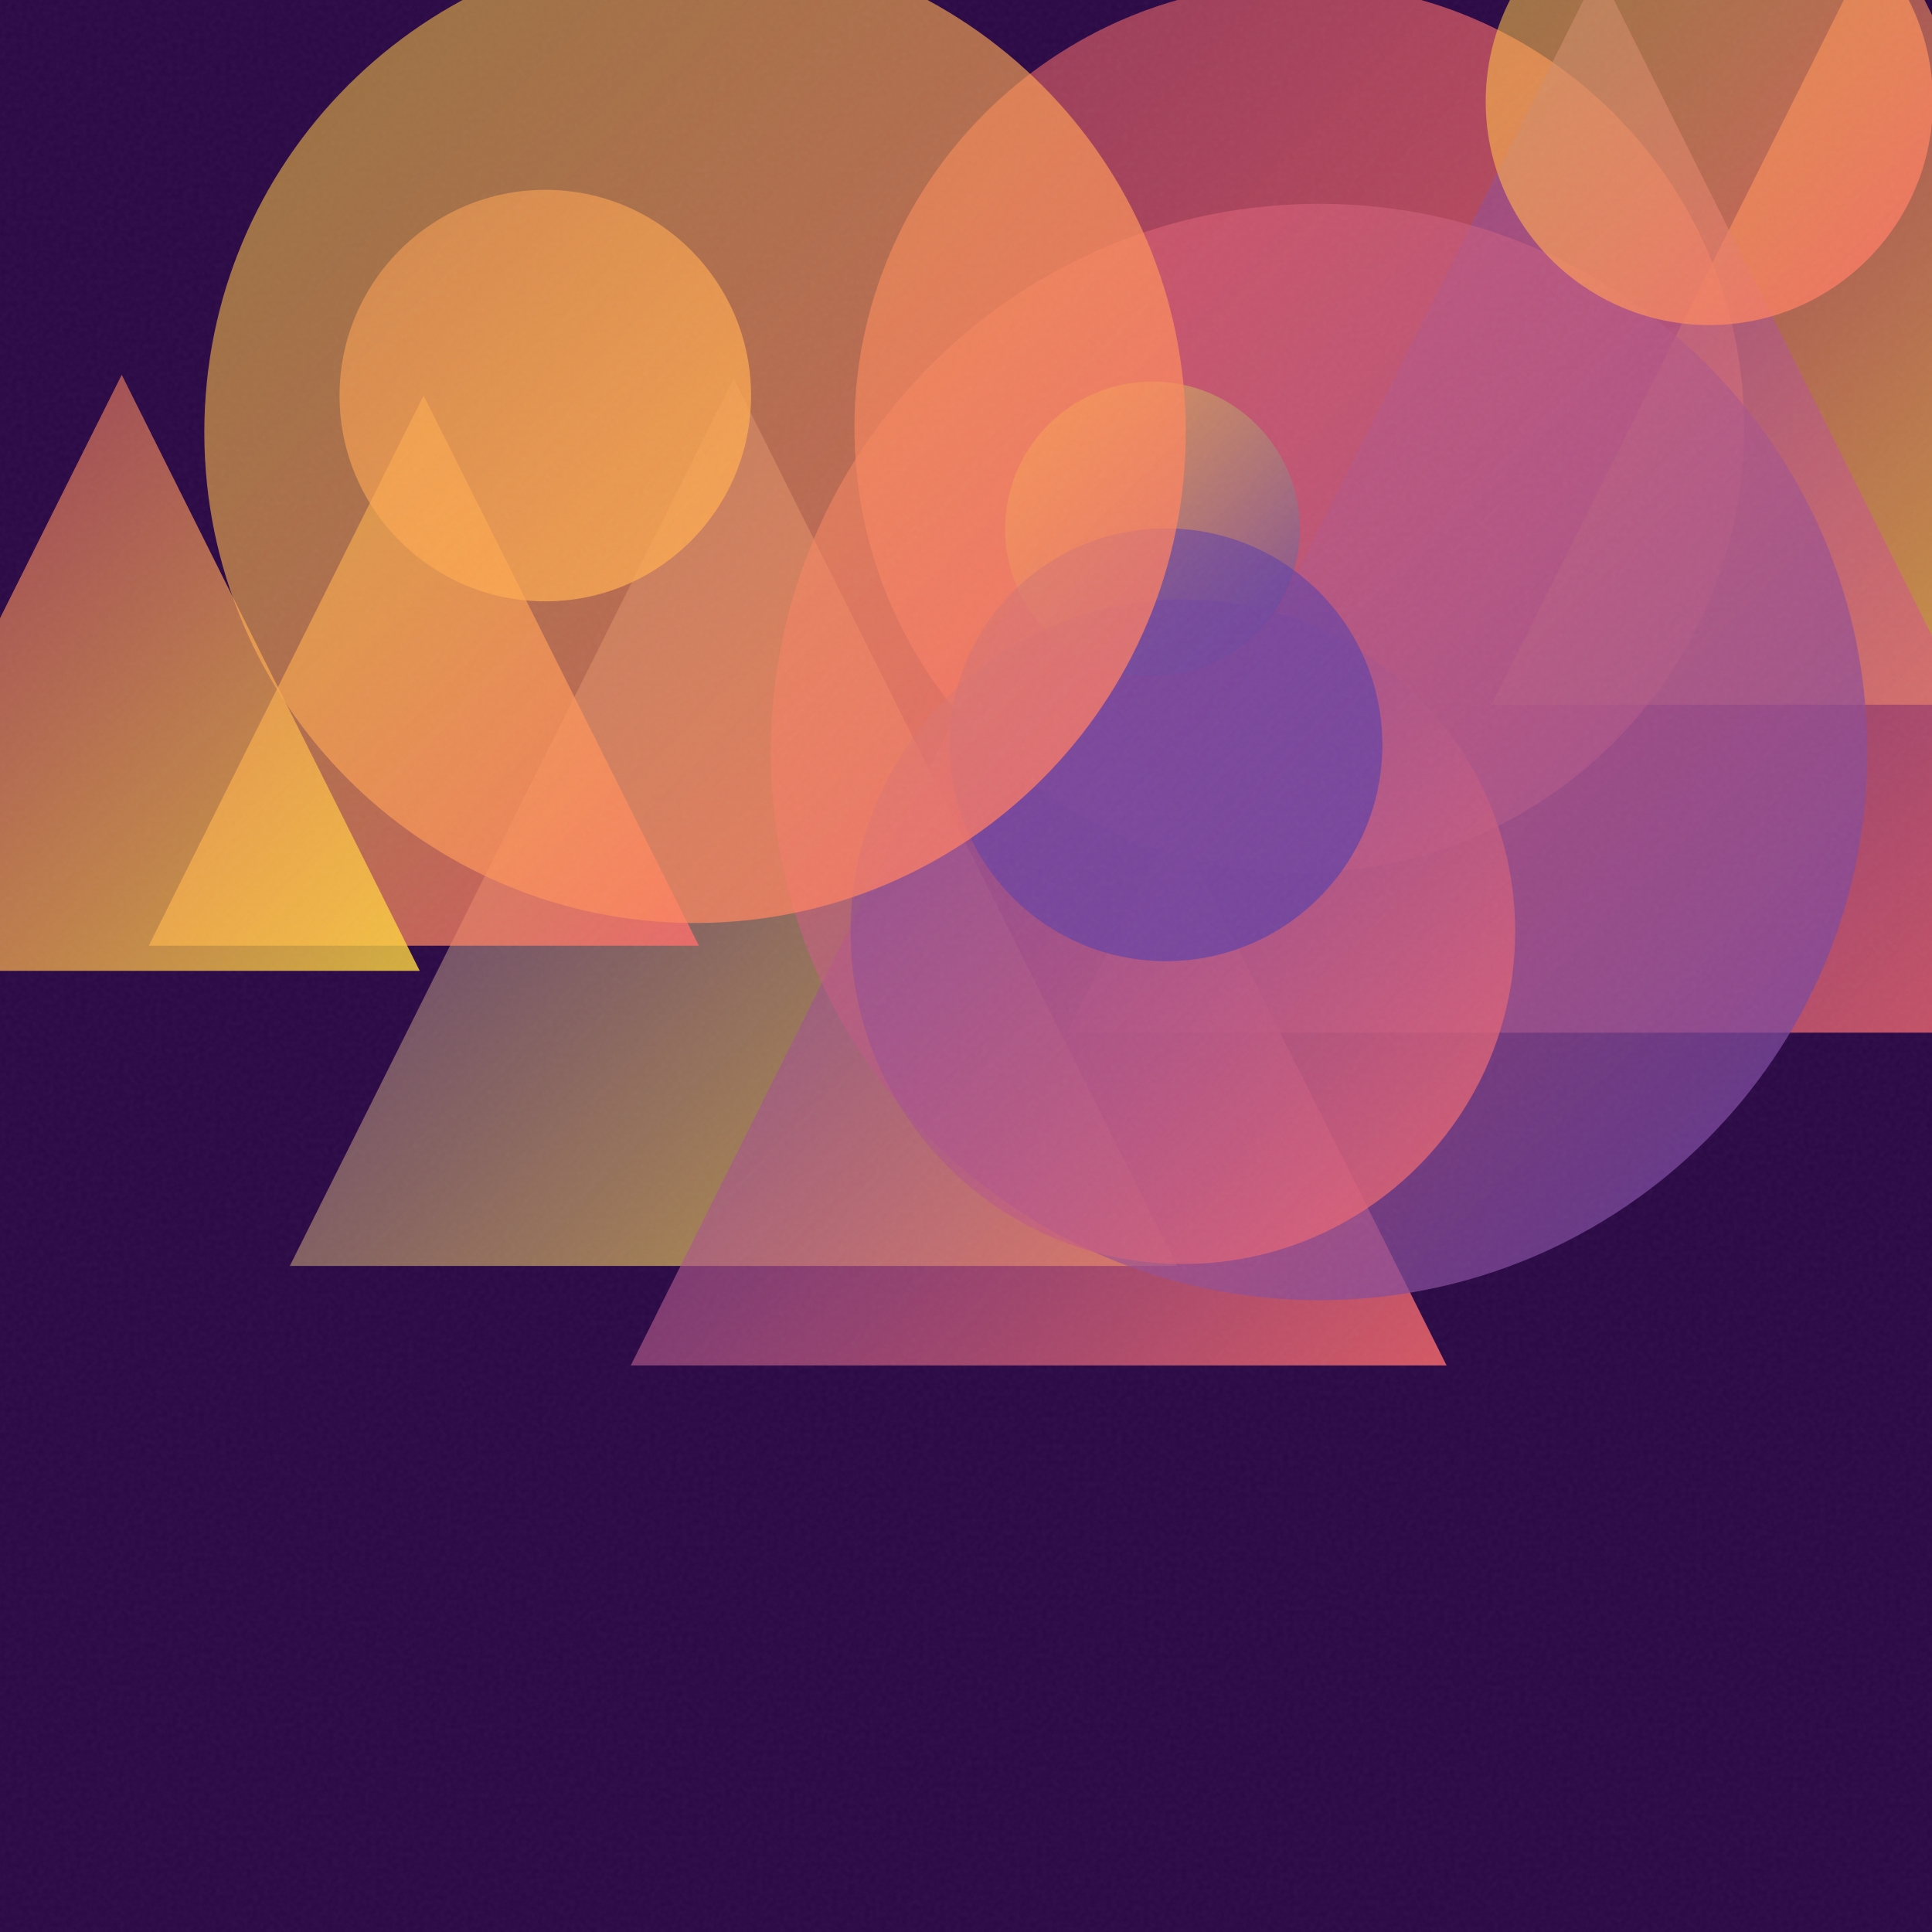
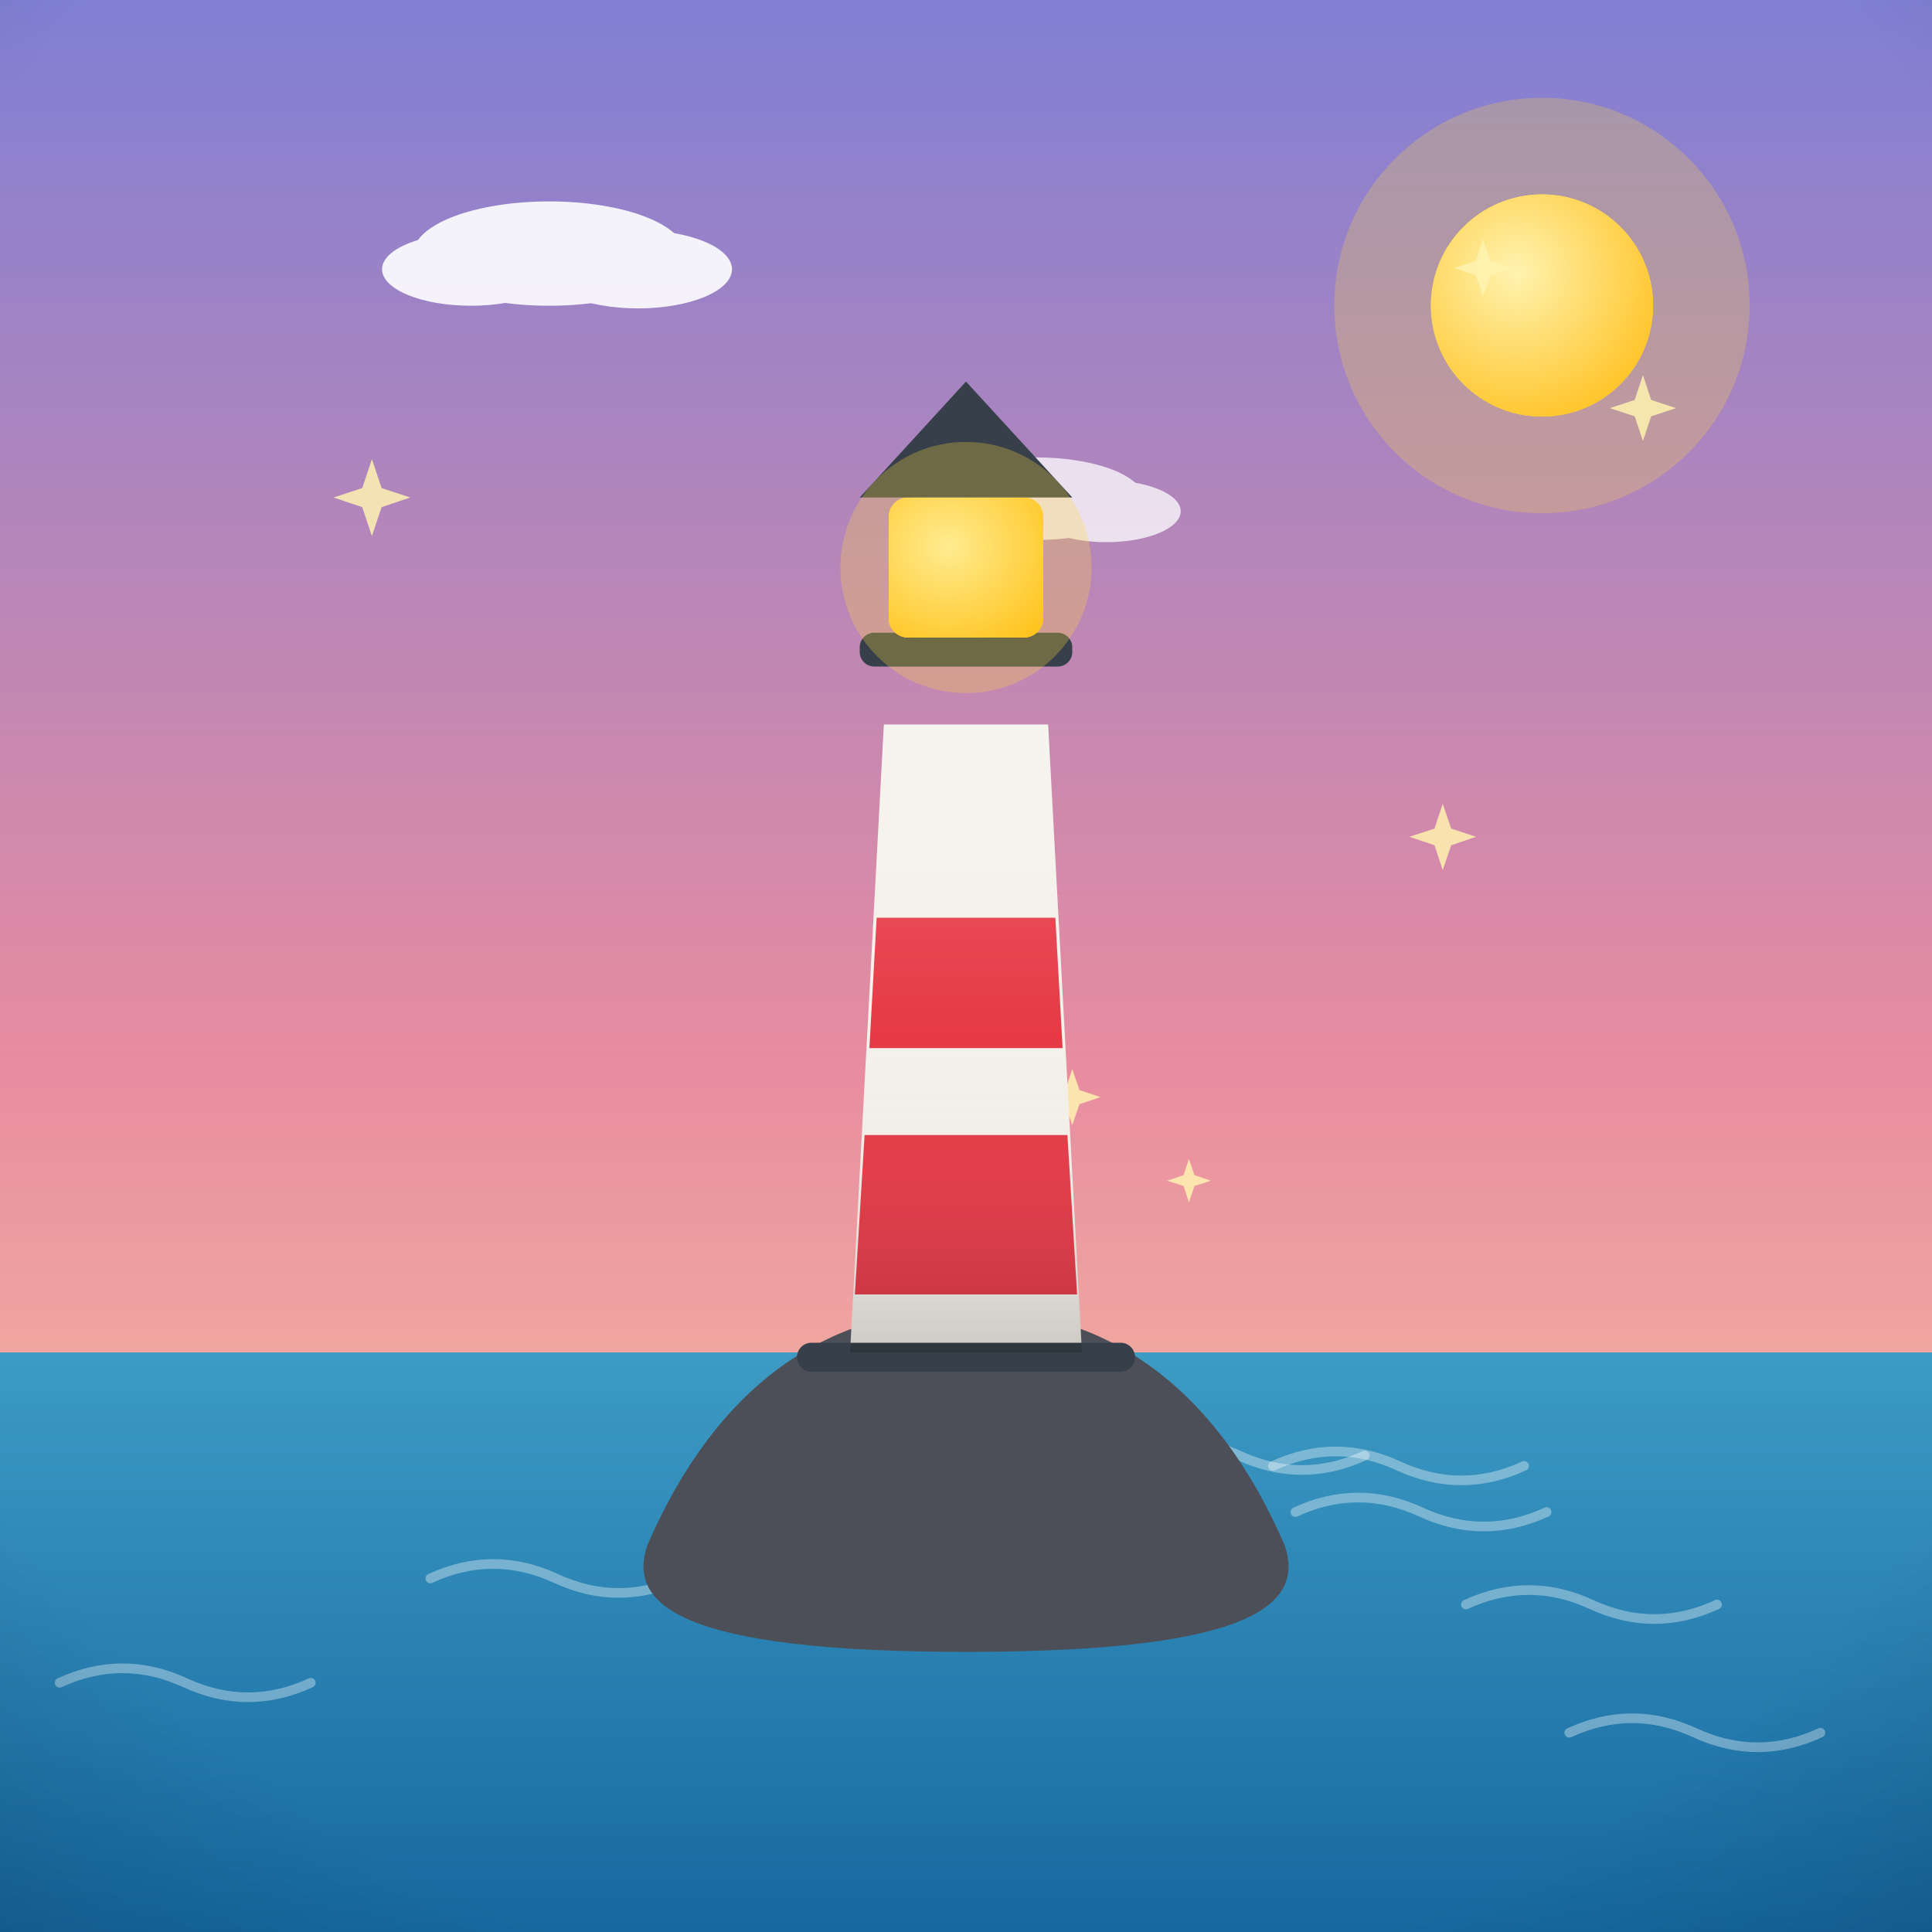
- <svg xmlns="http://www.w3.org/2000/svg" viewBox="0 0 400 400">
+ <svg xmlns="http://www.w3.org/2000/svg" viewBox="0 0 800 800">
  <defs>
-     <linearGradient id="g0" x1="176.9" y1="-3.5" x2="361.1" y2="180.7" gradientUnits="userSpaceOnUse">
-       <stop offset="0" stop-color="#FF6B6B" stop-opacity="0.5" />
-       <stop offset="1" stop-color="#FF6B6B" stop-opacity="0.8" />
+     <linearGradient id="sky" x1="0" y1="0" x2="0" y2="1">
+       <stop offset="0" stop-color="#7f7fd5" />
+       <stop offset="0.55" stop-color="#e88ca0" />
+       <stop offset="1" stop-color="#ffd9a0" />
    </linearGradient>
-     <linearGradient id="g1" x1="308.8" y1="-16.7" x2="471.4" y2="145.9" gradientUnits="userSpaceOnUse">
-       <stop offset="0" stop-color="#FF6B6B" stop-opacity="0.5" />
-       <stop offset="1" stop-color="#FFD93D" stop-opacity="0.8" />
+     <radialGradient id="sunG" cx="0.38" cy="0.35" r="0.9">
+       <stop offset="0" stop-color="#fff3b0" />
+       <stop offset="1" stop-color="#ffb703" />
+     </radialGradient>
+     <linearGradient id="ground" x1="0" y1="0" x2="0" y2="1">
+       <stop offset="0" stop-color="#69b06f" />
+       <stop offset="1" stop-color="#3c7a44" />
    </linearGradient>
-     <linearGradient id="g2" x1="60.0" y1="78.4" x2="243.7" y2="262.1" gradientUnits="userSpaceOnUse">
-       <stop offset="0" stop-color="#6441A5" stop-opacity="0.5" />
-       <stop offset="1" stop-color="#FFD93D" stop-opacity="0.8" />
+     <linearGradient id="sea" x1="0" y1="0" x2="0" y2="1">
+       <stop offset="0" stop-color="#3d9bc4" />
+       <stop offset="1" stop-color="#1668a0" />
    </linearGradient>
-     <linearGradient id="g3" x1="30.8" y1="81.9" x2="144.7" y2="195.8" gradientUnits="userSpaceOnUse">
-       <stop offset="0" stop-color="#FFD93D" stop-opacity="0.5" />
-       <stop offset="1" stop-color="#FF6B6B" stop-opacity="0.8" />
+     <linearGradient id="shade" x1="0" y1="0" x2="0" y2="1">
+       <stop offset="0" stop-color="#ffffff" stop-opacity="0.20" />
+       <stop offset="0.5" stop-color="#ffffff" stop-opacity="0" />
+       <stop offset="1" stop-color="#000000" stop-opacity="0.16" />
    </linearGradient>
-     <linearGradient id="g4" x1="221.0" y1="-6.3" x2="441.1" y2="213.8" gradientUnits="userSpaceOnUse">
-       <stop offset="0" stop-color="#6441A5" stop-opacity="0.5" />
-       <stop offset="1" stop-color="#FF6B6B" stop-opacity="0.8" />
-     </linearGradient>
-     <linearGradient id="g5" x1="130.6" y1="113.8" x2="299.5" y2="282.7" gradientUnits="userSpaceOnUse">
-       <stop offset="0" stop-color="#6441A5" stop-opacity="0.5" />
-       <stop offset="1" stop-color="#FF6B6B" stop-opacity="0.8" />
-     </linearGradient>
-     <linearGradient id="g6" x1="159.6" y1="42.2" x2="386.6" y2="269.2" gradientUnits="userSpaceOnUse">
-       <stop offset="0" stop-color="#FF6B6B" stop-opacity="0.5" />
-       <stop offset="1" stop-color="#6441A5" stop-opacity="0.8" />
-     </linearGradient>
-     <linearGradient id="g7" x1="208.2" y1="79.0" x2="269.1" y2="140.0" gradientUnits="userSpaceOnUse">
-       <stop offset="0" stop-color="#FFD93D" stop-opacity="0.5" />
-       <stop offset="1" stop-color="#6441A5" stop-opacity="0.8" />
-     </linearGradient>
-     <linearGradient id="g8" x1="176.1" y1="124.1" x2="313.7" y2="261.7" gradientUnits="userSpaceOnUse">
-       <stop offset="0" stop-color="#6441A5" stop-opacity="0.5" />
-       <stop offset="1" stop-color="#FF6B6B" stop-opacity="0.8" />
-     </linearGradient>
-     <linearGradient id="g9" x1="-36.5" y1="77.6" x2="86.9" y2="201.0" gradientUnits="userSpaceOnUse">
-       <stop offset="0" stop-color="#FF6B6B" stop-opacity="0.5" />
-       <stop offset="1" stop-color="#FFD93D" stop-opacity="0.8" />
-     </linearGradient>
-     <linearGradient id="g10" x1="70.4" y1="39.3" x2="155.5" y2="124.5" gradientUnits="userSpaceOnUse">
-       <stop offset="0" stop-color="#FF6B6B" stop-opacity="0.5" />
-       <stop offset="1" stop-color="#FFD93D" stop-opacity="0.8" />
-     </linearGradient>
-     <linearGradient id="g11" x1="196.6" y1="109.5" x2="286.2" y2="199.0" gradientUnits="userSpaceOnUse">
-       <stop offset="0" stop-color="#6441A5" stop-opacity="0.5" />
-       <stop offset="1" stop-color="#6441A5" stop-opacity="0.8" />
-     </linearGradient>
-     <linearGradient id="g12" x1="42.4" y1="-12.1" x2="245.5" y2="191.0" gradientUnits="userSpaceOnUse">
-       <stop offset="0" stop-color="#FFD93D" stop-opacity="0.5" />
-       <stop offset="1" stop-color="#FF6B6B" stop-opacity="0.8" />
-     </linearGradient>
-     <linearGradient id="g13" x1="307.6" y1="-25.3" x2="400.2" y2="67.4" gradientUnits="userSpaceOnUse">
-       <stop offset="0" stop-color="#FFD93D" stop-opacity="0.5" />
-       <stop offset="1" stop-color="#FF6B6B" stop-opacity="0.8" />
-     </linearGradient>
-     <filter id="n">
-       <feTurbulence type="fractalNoise" baseFrequency="0.9" numOctaves="2" stitchTiles="stitch" />
-       <feColorMatrix type="saturate" values="0" />
-     </filter>
+     <radialGradient id="vig" cx="0.5" cy="0.42" r="0.85">
+       <stop offset="0.72" stop-color="#000000" stop-opacity="0" />
+       <stop offset="1" stop-color="#000000" stop-opacity="0.20" />
+     </radialGradient>
  </defs>
-   <rect width="400" height="400" fill="#2a0845" />
-   <circle cx="269.0" cy="88.6" r="92.1" fill="url(#g0)" />
-   <path d="M 390.1 -16.7 L 471.4 145.9 L 308.8 145.9 Z" fill="url(#g1)" />
-   <path d="M 151.9 78.4 L 243.7 262.1 L 60.0 262.1 Z" fill="url(#g2)" />
-   <path d="M 87.7 81.9 L 144.7 195.8 L 30.8 195.8 Z" fill="url(#g3)" />
-   <path d="M 331.0 -6.3 L 441.1 213.8 L 221.0 213.8 Z" fill="url(#g4)" />
-   <path d="M 215.0 113.8 L 299.5 282.7 L 130.6 282.7 Z" fill="url(#g5)" />
-   <circle cx="273.1" cy="155.7" r="113.5" fill="url(#g6)" />
-   <circle cx="238.6" cy="109.5" r="30.5" fill="url(#g7)" />
-   <circle cx="244.9" cy="192.9" r="68.8" fill="url(#g8)" />
-   <path d="M 25.2 77.6 L 86.9 201.0 L -36.5 201.0 Z" fill="url(#g9)" />
-   <circle cx="112.9" cy="81.9" r="42.6" fill="url(#g10)" />
-   <circle cx="241.4" cy="154.2" r="44.8" fill="url(#g11)" />
-   <circle cx="143.9" cy="89.5" r="101.6" fill="url(#g12)" />
-   <circle cx="353.9" cy="21.0" r="46.3" fill="url(#g13)" />
-   <rect width="400" height="400" filter="url(#n)" opacity="0.05" />
+   <rect width="800" height="800" fill="url(#sky)" />
+   <circle cx="638.5" cy="126.5" r="86" fill="#ffd93d" opacity="0.25" />
+   <circle cx="638.5" cy="126.5" r="46" fill="#ffd93d" />
+   <circle cx="638.5" cy="126.5" r="46" fill="url(#sunG)" />
+   <g fill="#ffffff" opacity="0.9">
+     <ellipse cx="227.4" cy="105" rx="56.2" ry="21.6" />
+     <ellipse cx="195" cy="111.5" rx="36.8" ry="15.1" />
+     <ellipse cx="264.2" cy="111.5" rx="38.9" ry="16.2" />
+   </g>
+   <g fill="#ffffff" opacity="0.75">
+     <ellipse cx="429" cy="206.5" rx="44.5" ry="17.1" />
+     <ellipse cx="403.3" cy="211.7" rx="29.1" ry="12" />
+     <ellipse cx="458.1" cy="211.7" rx="30.8" ry="12.8" />
+   </g>
+   <rect y="560" width="800" height="240" fill="url(#sea)" />
+   <path d="M 536.4 626.1 q 26 -12 52 0 q 26 12 52 0" fill="none" stroke="#ffffff" stroke-width="4" stroke-linecap="round" opacity="0.35" />
+   <path d="M 178.2 653.6 q 26 -12 52 0 q 26 12 52 0" fill="none" stroke="#ffffff" stroke-width="4" stroke-linecap="round" opacity="0.35" />
+   <path d="M 527.1 607 q 26 -12 52 0 q 26 12 52 0" fill="none" stroke="#ffffff" stroke-width="4" stroke-linecap="round" opacity="0.35" />
+   <path d="M 607 664.4 q 26 -12 52 0 q 26 12 52 0" fill="none" stroke="#ffffff" stroke-width="4" stroke-linecap="round" opacity="0.35" />
+   <path d="M 649.8 717.5 q 26 -12 52 0 q 26 12 52 0" fill="none" stroke="#ffffff" stroke-width="4" stroke-linecap="round" opacity="0.35" />
+   <path d="M 461.1 602.7 q 26 -12 52 0 q 26 12 52 0" fill="none" stroke="#ffffff" stroke-width="4" stroke-linecap="round" opacity="0.35" />
+   <path d="M 24.7 696.8 q 26 -12 52 0 q 26 12 52 0" fill="none" stroke="#ffffff" stroke-width="4" stroke-linecap="round" opacity="0.35" />
+   <path d="M 614.1 99 L 617.1 108 L 626.1 111 L 617.1 114 L 614.1 122.9 L 611.1 114 L 602.2 111 L 611.1 108 Z" fill="#fff3b0" opacity="0.85" />
+   <path d="M 680.3 155.3 L 683.7 165.6 L 694 169 L 683.7 172.4 L 680.3 182.6 L 676.9 172.4 L 666.6 169 L 676.9 165.6 Z" fill="#fff3b0" opacity="0.85" />
+   <path d="M 597.4 332.8 L 600.9 343.1 L 611.2 346.5 L 600.9 350 L 597.4 360.3 L 594 350 L 583.6 346.5 L 594 343.1 Z" fill="#fff3b0" opacity="0.85" />
+   <path d="M 492.3 479.9 L 494.6 486.6 L 501.4 488.9 L 494.6 491.1 L 492.3 497.9 L 490.1 491.1 L 483.3 488.9 L 490.1 486.6 Z" fill="#fff3b0" opacity="0.85" />
+   <path d="M 444 442.7 L 447 451.4 L 455.7 454.3 L 447 457.2 L 444 465.9 L 441.1 457.2 L 432.4 454.3 L 441.1 451.4 Z" fill="#fff3b0" opacity="0.85" />
+   <path d="M 154 190.1 L 158 202.1 L 169.9 206 L 158 210 L 154 222 L 150 210 L 138.1 206 L 150 202.1 Z" fill="#fff3b0" opacity="0.85" />
+   <g transform="translate(400 0) scale(1 1) translate(-400 0)">
+     <path d="M268 640 C 300 566 350 542 400 542 C 450 542 500 566 532 640 C 540 664 520 684 400 684 C 280 684 260 664 268 640 Z" fill="#4c4f57" />
+     <path d="M352 560 L 366 300 L 434 300 L 448 560 Z" fill="#f4f1ea" />
+     <path d="M358 470 L 442 470 L 446 536 L 354 536 Z M363 380 L 437 380 L 440 434 L 360 434 Z" fill="#e63946" />
+     <rect x="356" y="262" width="88" height="14" rx="6" fill="#37404a" />
+     <rect x="368" y="206" width="64" height="58" rx="8" fill="#ffd93d" />
+     <rect x="368" y="206" width="64" height="58" rx="8" fill="url(#sunG)" />
+     <path d="M356 206 L 444 206 L 400 158 Z" fill="#37404a" />
+     <circle cx="400" cy="235" r="52" fill="#ffd93d" opacity="0.28" />
+     <rect x="330" y="556" width="140" height="12" rx="6" fill="#37404a" />
+     <path d="M352 560 L 366 300 L 434 300 L 448 560 Z" fill="url(#shade)" />
+   </g>
+   <rect width="800" height="800" fill="url(#vig)" />
</svg>
